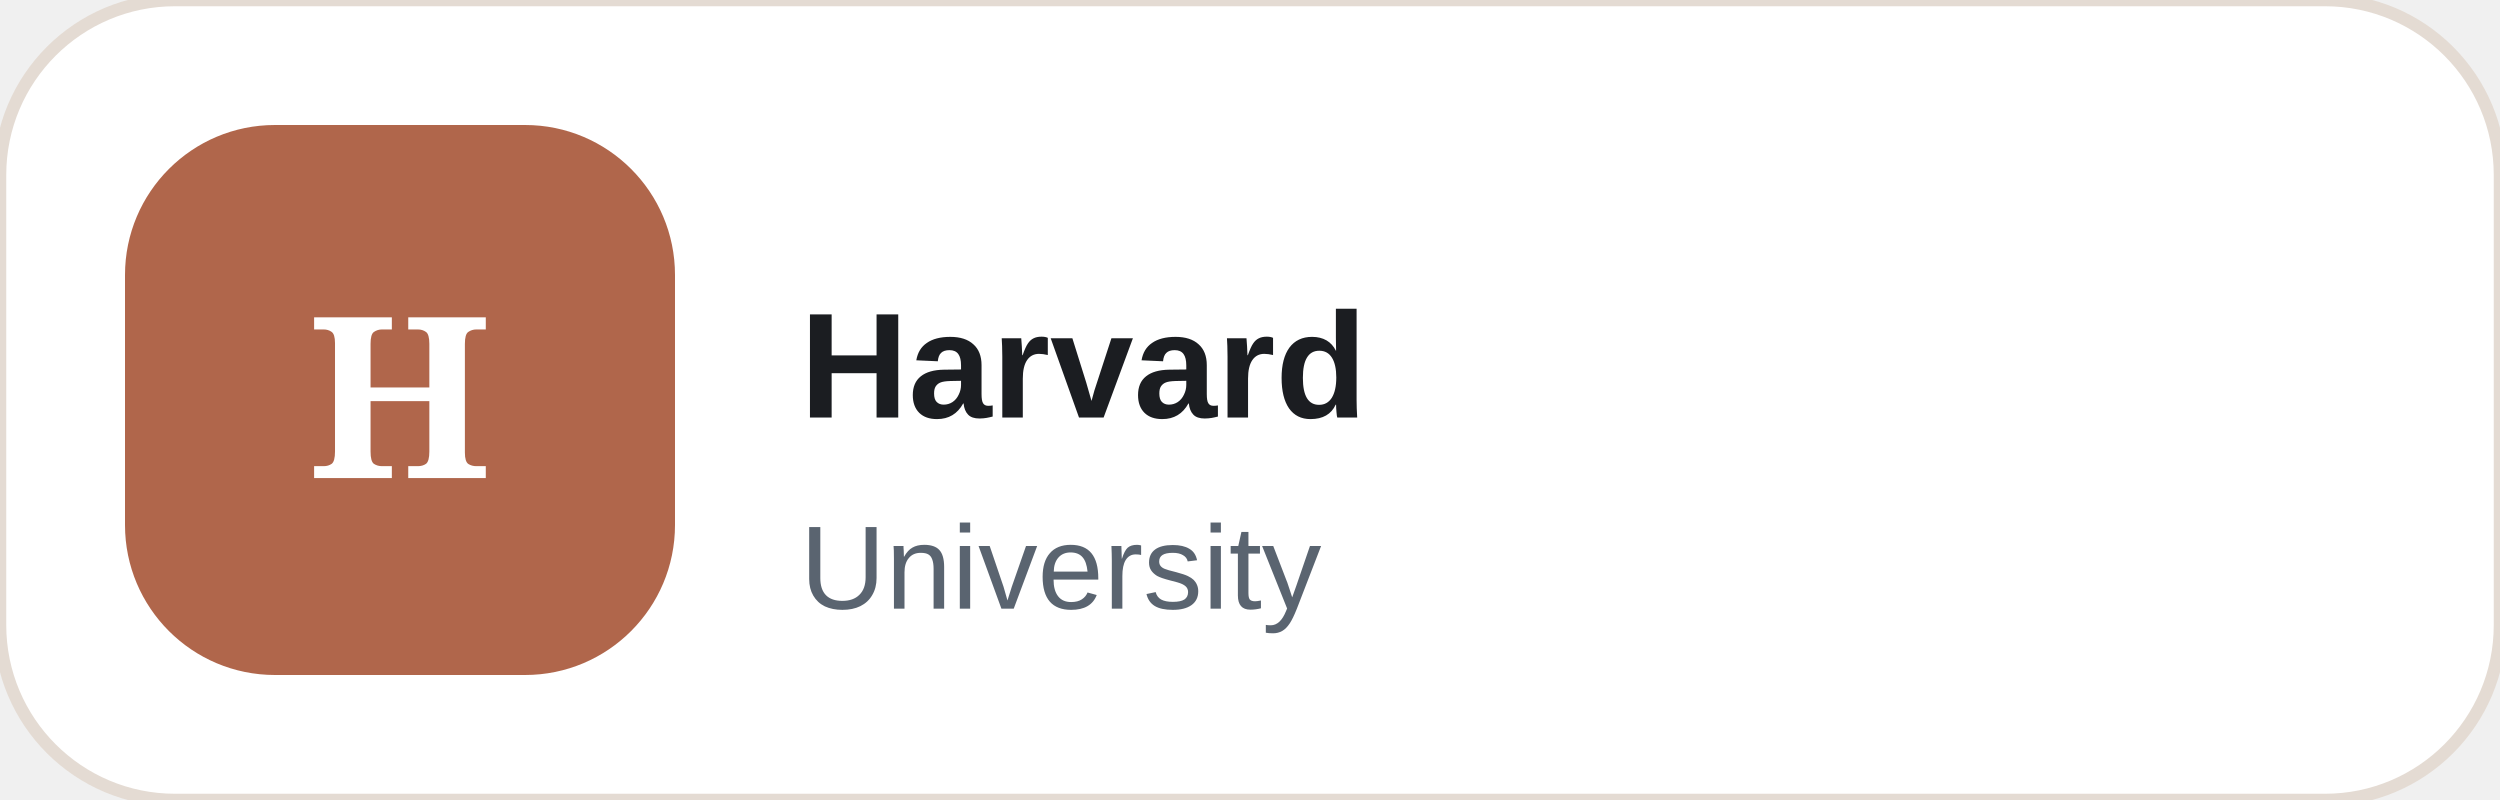
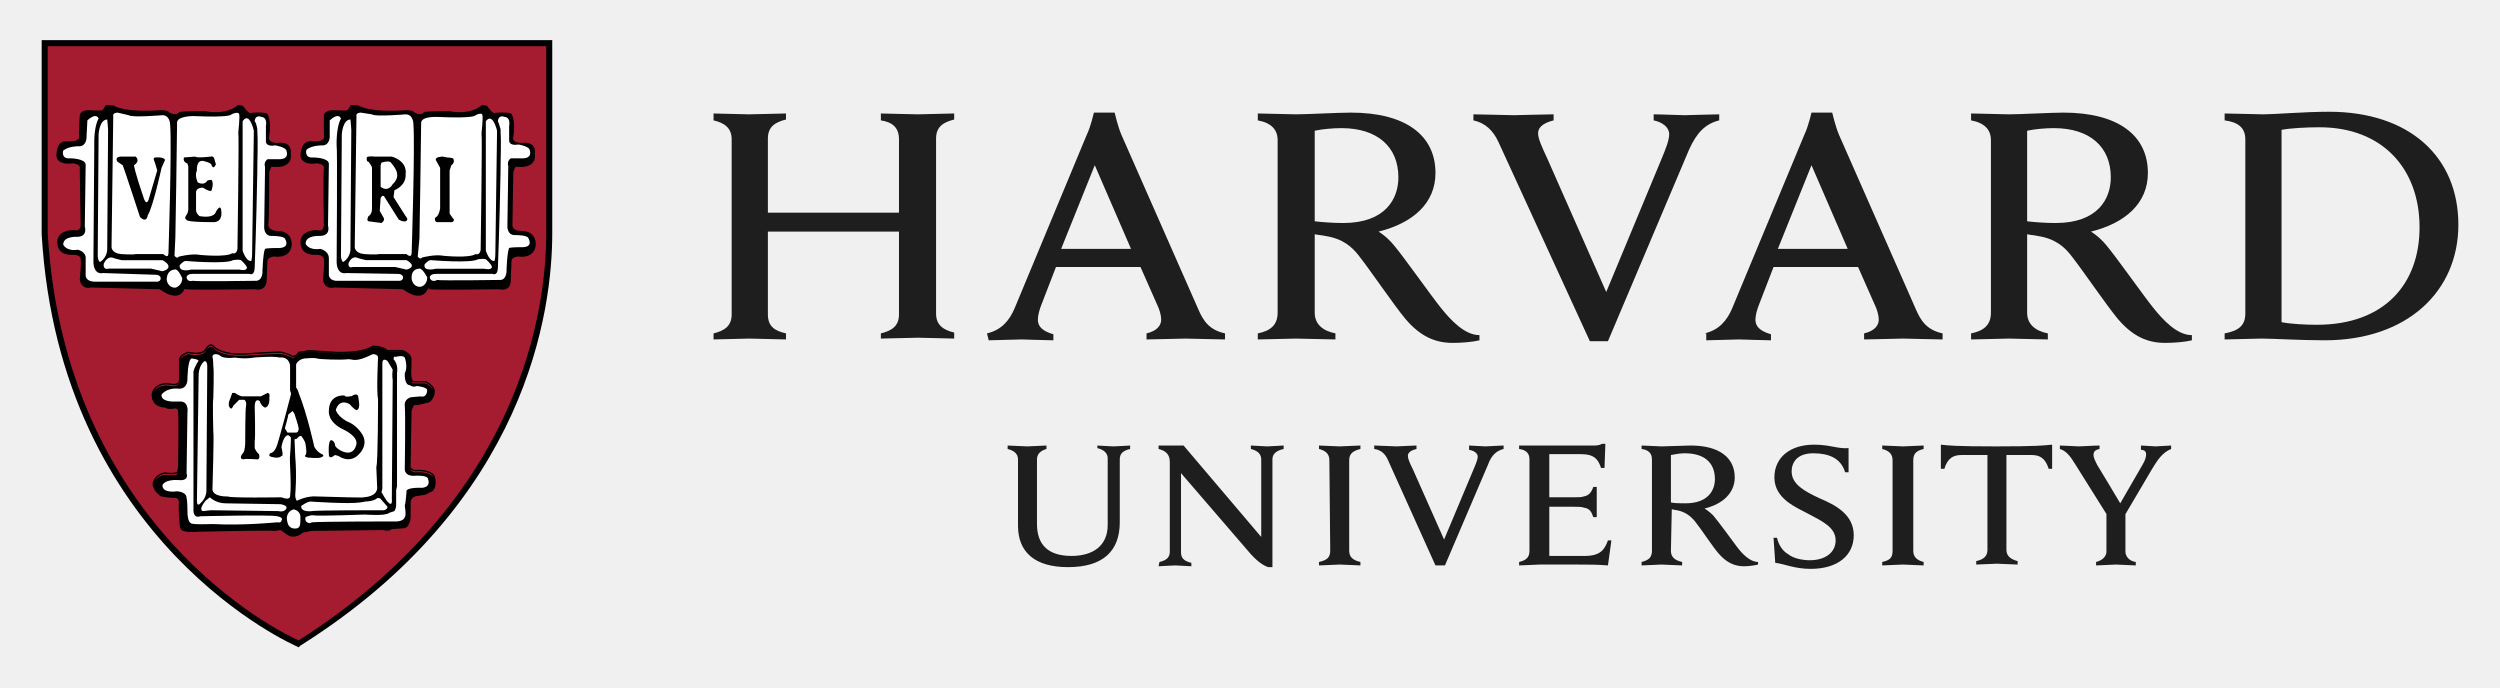
- <svg xmlns="http://www.w3.org/2000/svg" width="200" height="64" viewBox="0 0 200 64" role="img" aria-label="Harvard University logo">
-   <rect width="200" height="64" rx="14" fill="#ffffff" stroke="#e4dbd3" />
-   <rect x="10" y="10" width="44" height="44" rx="12" fill="#b0664b" />
-   <text x="32" y="32" text-anchor="middle" dominant-baseline="middle" font-family="Fraunces, serif" font-size="18" font-weight="600" fill="#ffffff">H</text>
-   <text x="64" y="30" font-family="Space Grotesk, Arial, sans-serif" font-size="12" font-weight="600" fill="#1b1d21" dominant-baseline="middle">Harvard</text>
-   <text x="64" y="46" font-family="Space Grotesk, Arial, sans-serif" font-size="9.5" font-weight="500" fill="#5a6470" dominant-baseline="middle">University</text>
+ <svg xmlns="http://www.w3.org/2000/svg" width="600" height="165" version="1.1">
+   <path d="m244.32 110.24c0-1.242-0.828-2.07-2.484-2.484v-0.828c0.828 0 3.933 0.207 4.761 0.207 0.621 0 3.726-0.207 4.554-0.207v0.828c-1.449 0.414-2.277 1.242-2.277 2.484v15.525c0 4.968 2.691 7.659 8.28 7.659 4.968 0 8.694-2.277 8.694-7.452v-15.939c0-1.242-0.828-2.07-2.484-2.484v-0.621c0.621 0 3.105 0.207 3.933 0.207 0.828 0 3.312-0.207 3.933-0.207v0.828c-1.863 0.414-2.484 1.242-2.484 2.484v15.111c0 6.831-3.933 10.764-12.42 10.764-7.866 0-12.006-3.519-12.006-9.936zm33.947 24.632c1.863-0.414 2.484-1.242 2.484-2.484v-21.527c0-1.863-1.035-2.691-2.691-3.105v-0.828h6.003l18.63 21.941v-18.63c0-1.242-0.828-2.07-2.484-2.484v-0.828c0.621 0 3.105 0.207 3.933 0.207 0.828 0 3.312-0.207 3.933-0.207v0.828c-1.863 0.414-2.691 1.242-2.691 2.484v25.874h-1.035c-0.621-0.207-2.07-0.828-4.14-3.105l-16.767-19.458v19.044c0 1.242 0.621 2.07 2.484 2.484v0.828c-0.621 0-3.105-0.207-3.933-0.207-0.828 0-3.312 0.207-3.933 0.207zm147.38-5.796h0.828c0.414 1.656 1.242 3.105 2.691 3.933 1.242 1.035 3.519 1.449 5.175 1.449 3.726 0 6.21-1.863 6.21-4.761 0-3.105-3.105-4.554-6.624-6.417-2.691-1.449-8.073-3.519-8.073-8.694 0-4.761 3.726-7.866 9.522-7.866 3.933 0 5.589 1.035 8.28 0.828v5.796h-0.828c-1.035-3.519-4.14-4.554-7.659-4.554-3.933 0-5.175 2.277-5.175 4.347 0 3.105 3.105 4.761 6.624 6.417 3.933 1.656 8.28 3.933 8.28 8.901 0 4.761-3.726 8.073-10.35 8.073-3.933 0-6.417-1.242-8.487-1.449zm80.107-5.382-7.659-12.213c-1.242-2.07-2.277-3.312-3.726-3.726v-0.828c1.035 0 3.933 0.207 4.554 0.207 0.828 0 3.726-0.207 4.968-0.207v0.828c-1.035 0.207-1.449 0.621-1.449 1.449 0 0.621 0.414 1.449 0.828 2.277 0.414 0.621 5.589 9.315 5.589 9.315l5.382-9.315c0.621-1.035 0.828-1.863 0.828-2.484 0-0.621-0.414-1.035-1.242-1.035v-1.035c0.828 0 2.898 0.207 3.519 0.207 0.621 0 2.898-0.207 3.726-0.207v0.828c-2.07 0.828-3.312 2.691-4.554 4.761l-6.831 11.592m0.414-1.449v9.729c0 1.035 0.828 2.277 2.484 2.484v0.828c-0.828 0-3.933-0.207-4.761-0.207s-3.726 0.207-4.761 0.207v-0.828c1.656-0.414 2.484-1.449 2.484-2.484v-9.315m-140.96-16.146h17.802c0.621 0 1.449 0 2.07-0.414h0.828l-0.207 5.796h-0.828c-0.621-1.863-1.449-3.312-4.761-3.312h-7.659v10.35h6.003c0.828 0 1.863 0 2.277-0.207 1.242-0.207 1.863-1.035 2.277-2.277h0.828v7.245h-0.828c-0.414-1.242-0.828-2.07-2.277-2.277-0.414-0.207-1.449-0.207-2.277-0.207h-6.003v11.799h8.487c3.726 0 4.761-1.449 5.589-3.726h0.828l-0.828 6.003c-2.691-0.207-4.347-0.207-7.452-0.207h-8.901c-0.828 0-3.933 0.207-4.968 0.207v-0.828c1.656-0.414 2.484-1.035 2.484-2.691v-21.941c0-1.449-0.828-2.277-2.484-2.484zm-45.539 3.519c0-1.449-0.828-2.277-2.484-2.691v-0.828c1.035 0 3.933 0.207 4.968 0.207 0.828 0 3.933-0.207 4.968-0.207v0.828c-1.656 0.414-2.691 1.035-2.691 2.691v21.734c0 1.449 0.828 2.277 2.691 2.691v0.828c-1.035 0-3.933-0.207-4.968-0.207-0.828 0-3.933 0.207-4.968 0.207v-0.828c1.863-0.414 2.691-1.035 2.691-2.691zm135.17 0c0-1.449-0.828-2.277-2.484-2.691v-0.828c1.035 0 4.14 0.207 4.968 0.207s3.933-0.207 4.968-0.207v0.828c-1.656 0.414-2.484 1.035-2.484 2.691v21.734c0 1.449 0.828 2.277 2.484 2.691v0.828c-1.035 0-3.933-0.207-4.968-0.207-0.828 0-3.933 0.207-4.968 0.207v-0.828c1.863-0.414 2.484-1.035 2.484-2.691zm24.839-3.312c-9.729 0-11.385-0.207-13.248-0.414v5.796h0.828c0.828-2.691 2.277-3.312 4.14-3.312h6.21v22.769c0 1.449-0.828 2.277-2.691 2.691v0.828c1.035 0 4.14-0.207 4.968-0.207 0.828 0 3.933 0.207 4.968 0.207v-0.828c-1.656-0.414-2.691-1.242-2.691-2.691v-22.769h6.003c1.863 0 3.312 0.621 4.14 3.312h0.828v-5.796c-2.277 0.207-3.726 0.414-13.455 0.414zm-78.037 25.046c0 1.449 0.828 2.277 2.691 2.691v0.828c-1.035 0-4.14-0.207-4.968-0.207-0.828 0-3.726 0.207-4.761 0.207v-0.828c1.656-0.414 2.484-1.035 2.484-2.691v-21.941c0-1.449-0.828-2.277-2.484-2.484v-0.828c1.035 0 3.933 0.207 4.761 0.207 1.449 0 5.382-0.207 7.038-0.207 6.831 0 10.557 2.898 10.557 7.659 0 3.726-2.898 6.417-7.245 7.452 0 0 1.035 0.621 2.07 1.656 1.242 1.449 4.554 6.003 5.796 7.659s3.105 3.519 4.968 3.519v0.621c-0.828 0.207-2.277 0.414-3.312 0.414-2.277 0-4.14-0.828-6.003-2.898-1.656-1.863-4.14-5.796-5.796-7.866-1.035-1.242-2.277-2.277-4.347-2.691-0.414 0-0.828-0.207-1.242-0.207zm0-11.592c0.828 0.207 2.277 0.207 3.519 0.207 5.382 0 7.038-3.105 7.038-5.796 0-3.933-2.484-6.21-7.245-6.21-1.035 0-2.277 0.207-3.312 0.414zm-67.894-10.143c-0.621-1.449-1.656-2.484-3.312-2.691v-0.828c1.035 0 4.554 0.207 5.382 0.207 0.621 0 3.726-0.207 4.761-0.207v0.828c-0.828 0.207-2.07 0.621-2.07 1.656 0 0.621 0.414 1.656 1.242 3.312l7.452 16.767 7.038-16.767c0.621-1.449 1.035-2.484 1.035-3.105 0-0.828-0.828-1.449-2.07-1.656v-1.035c0.828 0 3.105 0.207 3.933 0.207 0.621 0 3.312-0.207 4.347-0.207v0.828c-1.656 0.414-2.898 1.449-3.726 3.726l-10.35 24.218h-2.277zm26.495-76.381c-1.242-2.691-3.105-4.554-6.003-5.175v-1.449c1.863 0 8.28 0.207 9.729 0.207 1.242 0 7.452-0.207 9.522-0.207v1.449c-1.656 0.414-3.726 1.242-3.726 3.105 0 1.242 0.828 3.105 2.277 6.21l14.076 31.877 13.248-31.877c1.035-2.484 1.863-4.554 1.863-6.003 0-1.656-1.656-2.898-3.726-3.312v-1.449c1.863 0 6.003 0.207 7.452 0.207 1.242 0 6.21-0.207 8.28-0.207v1.449c-3.312 0.828-5.382 2.898-7.245 7.038l-19.458 45.953h-4.347zm-188.37 45.953c2.484-0.621 4.347-1.656 4.347-4.554v-42.02c0-2.691-1.656-3.933-4.347-4.554v-1.656c1.242 0 7.038 0.207 8.487 0.207 1.656 0 7.659-0.207 8.901-0.207v1.449c-2.484 0.621-4.347 1.656-4.347 4.554v17.802h31.463v-17.595c0-2.898-1.656-4.14-4.347-4.554v-1.656c1.242 0 7.245 0.207 8.901 0.207 1.449 0 7.245-0.207 8.694-0.207v1.449c-2.484 0.621-4.347 1.656-4.347 4.554v42.02c0 2.691 1.656 3.933 4.347 4.554v1.449c-1.242 0-7.245-0.207-8.694-0.207-1.656 0-7.452 0.207-8.901 0.207v-1.242c2.484-0.621 4.347-1.656 4.347-4.554v-19.872h-31.463v19.872c0 2.898 1.656 3.933 4.347 4.554v1.449c-1.242 0-7.452-0.207-8.901-0.207s-7.038 0.207-8.487 0.207zm362.66 0c3.312-0.621 4.968-1.863 4.968-4.761v-41.813c0-2.898-1.863-4.14-4.968-4.554v-1.656c1.863 0 7.659 0.207 9.315 0.207 2.691 0 9.936-0.621 15.732-0.621 19.251 0 31.049 10.764 31.049 27.116 0 15.939-12.213 27.737-32.084 27.737-5.796 0-12.42-0.414-15.111-0.414-1.656 0-7.038 0.207-8.901 0.207zm13.662-2.691c2.07 0.414 5.589 0.621 8.487 0.621 16.146 0 24.632-9.729 24.632-23.39 0-14.076-8.901-24.011-24.011-24.011-3.105 0-7.038 0.207-9.108 0.621zm-232.04-2.277c0 2.691 1.863 4.347 4.968 4.968v1.449c-1.863 0-7.659-0.207-9.522-0.207-1.449 0-7.245 0.207-9.108 0.207v-1.449c3.105-0.621 4.761-2.07 4.761-4.968v-41.399c0-2.484-1.449-4.14-4.761-4.761v-1.656c1.863 0 7.452 0.207 9.108 0.207 2.691 0 10.143-0.414 13.248-0.414 13.041 0 20.286 5.382 20.286 14.49 0 7.245-5.382 12.006-13.662 14.076 0 0 1.863 1.035 3.726 3.312 2.277 2.691 8.694 11.799 11.178 14.904 2.484 3.105 5.796 6.624 9.315 6.624v1.242c-1.656 0.414-4.347 0.621-6.417 0.621-4.347 0-7.866-1.656-11.385-5.796-2.898-3.519-8.073-11.178-10.971-14.904-1.863-2.484-4.14-4.347-8.28-4.968-0.828-0.207-1.656-0.207-2.484-0.414zm0-21.941c1.656 0.207 4.347 0.414 6.831 0.414 10.143 0 13.248-5.796 13.248-10.971 0-7.245-4.968-11.799-13.662-11.799-1.863 0-4.554 0.207-6.417 0.621zm170.98 21.941c0 2.691 1.863 4.347 4.968 4.968v1.449c-1.863 0-7.659-0.207-9.315-0.207-1.449 0-7.245 0.207-9.108 0.207v-1.449c3.105-0.621 4.761-2.07 4.761-4.968v-41.399c0-2.484-1.449-4.14-4.761-4.761v-1.656c1.863 0 7.452 0.207 9.108 0.207 2.691 0 10.143-0.414 13.041-0.414 13.041 0 20.286 5.382 20.286 14.49 0 7.245-5.382 12.006-13.662 14.076 0 0 1.863 1.035 3.726 3.312 2.277 2.691 8.694 11.799 11.178 14.904 2.484 3.105 5.796 6.624 9.315 6.624v1.242c-1.656 0.414-4.347 0.621-6.417 0.621-4.347 0-7.866-1.656-11.385-5.796-2.898-3.519-8.073-11.178-10.971-14.904-1.863-2.484-4.14-4.347-8.28-4.968-0.828-0.207-1.656-0.207-2.484-0.414zm0-21.941c1.656 0.207 4.347 0.414 6.831 0.414 10.143 0 13.248-5.796 13.248-10.971 0-7.245-4.968-11.799-13.662-11.799-1.863 0-4.554 0.207-6.417 0.621zm-249.64 26.909c3.519-0.828 5.382-3.105 6.624-6.003l17.388-41.813c0.828-1.656 1.656-5.175 1.656-5.175h4.968s0.828 3.519 1.656 5.382l18.423 41.813c1.242 2.898 2.691 4.968 6.417 5.796v1.449c-2.07 0-8.073-0.207-9.522-0.207s-7.245 0.207-9.315 0.207v-1.449c2.691-0.621 3.519-2.07 3.519-3.312 0-1.035-0.414-2.484-1.035-3.726l-3.933-8.901h-20.286l-3.519 9.108c-0.414 1.035-0.828 2.484-0.828 3.519 0 1.449 0.828 2.691 3.726 3.519v1.449c-1.863 0-6.624-0.207-7.659-0.207l-7.866 0.207zm34.568-20.286-8.694-20.079-8.073 20.079zm137.65 20.286c3.519-0.828 5.382-3.105 6.624-6.003l17.388-41.813c0.828-1.656 1.656-5.175 1.656-5.175h4.968s0.828 3.519 1.656 5.382l18.423 41.813c1.242 2.898 2.691 4.968 6.417 5.796v1.449c-2.07 0-8.073-0.207-9.522-0.207s-7.245 0.207-9.315 0.207v-1.449c2.691-0.621 3.519-2.07 3.519-3.312 0-1.035-0.414-2.484-1.035-3.726l-3.933-8.901h-20.286l-3.519 9.108c-0.414 1.035-0.828 2.484-0.828 3.519 0 1.449 0.828 2.691 3.726 3.519v1.449c-1.863 0-6.624-0.207-7.659-0.207l-7.866 0.207v-1.656zm34.361-20.286-8.694-20.079-8.073 20.079z" fill="#1e1e1e" />
+   <path d="m10.828 10.47h121.09v45.746c0 20.906-7.866 65.41-60.029 98.53 0 0-56.717-23.597-61.064-98.53z" fill="#a51c30" />
+   <path d="m50.645 82.64c-0.304-0.012-0.568 0.139-0.78 0.323-0.414 0.359-0.662 0.855-0.675 0.881-0.462 0.647-1.434 0.81-2.317 0.784-0.883-0.025-1.641-0.226-1.641-0.226l-0.049-0.012-0.049 0.017c-1.269 0.423-1.834 0.963-2.066 1.427-0.116 0.232-0.146 0.442-0.146 0.594 0 0.119 0.015 0.172 0.024 0.206v4.742c-0.046 0.261-0.167 0.422-0.336 0.534-0.171 0.114-0.398 0.174-0.627 0.198-0.457 0.048-0.902-0.048-0.902-0.048h-0.004c-1.592-0.318-2.683 0.055-3.364 0.517-0.67 0.455-0.937 0.985-0.946 1.003-0.681 0.922-0.23 2.216-0.23 2.216v8e-3c0.044 0.118 0.095 0.229 0.154 0.332 6.79e-4 2e-3 0.008 0.024 0.008 0.024 0.621 1.656 2.899 1.653 2.899 1.653 0.828 0.621 2.276 0.206 2.276 0.206 0.425 0 0.673 0.177 0.825 0.4 0.075 0.305 0.04 0.61 0.04 0.61l-0.004 0.036 0.008 0.032c0.014 0.055 0.043 0.342 0.057 0.736 0.014 0.393 0.019 0.911 0.024 1.512 0.01 1.201 0.005 2.729-0.008 4.229-0.026 3-0.077 5.899-0.077 5.899 0 1.012-0.198 1.605-0.198 1.605l-0.008 0.024v0.028c0 0.051-0.017 0.076-0.073 0.121-0.056 0.045-0.155 0.094-0.287 0.129-0.264 0.07-0.642 0.097-1.023 0.097-0.761 0-1.532-0.101-1.532-0.101l-0.02-4e-3 -0.02 4e-3c-2.155 0.216-2.823 2.15-2.83 2.171v4e-3c-0.171 0.402-0.156 0.809-0.04 1.177 0.058 0.184 0.142 0.36 0.239 0.526 0.385 0.94 1.411 1.674 1.411 1.674 0 0.414 3.934 0.619 3.934 0.619 0.238 0.06 0.401 0.227 0.522 0.429 0.012 0.037 0.026 0.072 0.036 0.109 0.097 0.363 0.097 0.703 0.097 0.703-0.029 0.111-0.041 0.234-0.049 0.412-0.009 0.201-0.013 0.449-0.008 0.728 0.01 0.557 0.042 1.239 0.081 1.9 0.078 1.322 0.182 2.563 0.182 2.563l0.004 8e-3v8e-3c0.022 0.132 0.086 0.246 0.166 0.348 4.1e-5 5e-4 0.004 0.036 0.004 0.036 0.207 1.242 4.14 0.829 4.14 0.829s13.785-0.318 17.51-0.259c0.532 8e-3 0.858 0.027 0.91 0.053 0.414 0 1.451-0.206 1.451-0.206l1.447 1.035c0.582 0.453 1.185 0.582 1.738 0.546 0.111-6e-3 0.221-0.021 0.327-0.04 1.061-0.192 1.868-0.922 1.868-0.922l2.07-0.412c0.414 0 17.182-0.206 17.182-0.206 1.449 0.414 2.07-0.21 2.07-0.21l2.688-0.206c0.103 0 0.2-8e-3 0.291-0.024 0.658-0.12 0.996-0.646 1.172-1.16 0.053-0.102 0.108-0.204 0.146-0.307 0.219-0.603 0.214-1.197 0.214-1.197v-3.501c0.035-0.277 0.099-0.493 0.17-0.687 0.377-0.665 0.906-0.78 0.906-0.78l2.482-0.416 1.245-0.619c0.478-0.119 0.729-0.454 0.873-0.857 0.037-0.058 0.076-0.112 0.105-0.174 0.172-0.365 0.222-0.789 0.222-1.193 0-0.806-0.214-1.548-0.214-1.548l-4e-3 -0.017-4e-3 -0.017c-0.453-0.906-1.499-1.276-2.401-1.435-0.903-0.159-1.698-0.105-1.698-0.105h-4e-3c-0.997 0.1-1.373-0.186-1.544-0.465-0.172-0.279-0.133-0.582-0.133-0.582v-0.012l0.21-12.828c0.082-0.481 0.221-0.864 0.36-1.177 0.162-0.31 0.299-0.497 0.299-0.497 0.621 0.207 2.688-0.416 2.688-0.416 1.19-0.119 1.685-0.848 1.9-1.451 0.019-0.035 0.048-0.07 0.065-0.105 0.273-0.573 0.271-1.1 0.271-1.116 0.11-0.812-0.454-1.482-1.015-1.937-0.563-0.456-1.152-0.72-1.152-0.72l-0.032-0.017h-2.907c-0.081-0.017-0.146-0.059-0.214-0.15-0.07-0.092-0.136-0.229-0.186-0.396-0.099-0.334-0.145-0.784-0.158-1.229-0.025-0.89 0.077-1.759 0.077-1.759l4e-3 -0.012v-1.665c0-0.805-0.575-1.371-1.116-1.722s-1.075-0.509-1.075-0.509l-0.024-8e-3h-3.691c-0.084-0.138-0.177-0.274-0.315-0.364-0.183-0.119-0.396-0.207-0.598-0.275-0.405-0.135-0.78-0.186-0.78-0.186-0.675-0.212-1.678-0.21-1.678-0.21h-0.053l-0.044 0.028c-1.289 0.892-3.55 1.266-5.478 1.395-1.928 0.129-3.521 0.028-3.521 0.028l-6.493-0.42-0.057 0.053c0.019-0.019-0.022 0.015-0.089 0.036-0.067 0.022-0.163 0.049-0.271 0.073-0.216 0.047-0.491 0.091-0.76 0.129-0.539 0.077-1.055 0.129-1.055 0.129l-0.105 8e-3 -0.036 0.105c-0.178 0.535-0.72 0.72-0.72 0.72l-0.57 0.194c-0.378-0.321-0.968-0.565-1.528-0.736-0.591-0.18-1.081-0.279-1.104-0.283-0.004-2e-3 -0.008-6e-3 -0.012-8e-3 -0.02-8e-3 -0.039-0.012-0.057-0.017-0.034-8e-3 -0.067-0.012-0.109-0.017-0.085-8e-3 -0.193-0.01-0.327-0.012-0.268-2e-3 -0.634 6e-3 -1.067 0.021-0.866 0.029-1.999 0.085-3.125 0.15-2.25 0.129-4.471 0.287-4.476 0.287-2.566 0.103-4.3-0.309-5.389-0.74-1.09-0.431-1.52-0.865-1.52-0.865-0.273-0.373-0.575-0.554-0.873-0.566zm-0.012 0.34c0.181 8e-3 0.391 0.109 0.631 0.445l0.004 8e-3 0.008 0.012s0.502 0.493 1.637 0.942c1.136 0.449 2.918 0.868 5.527 0.764h0.012s2.222-0.158 4.471-0.287c1.125-0.065 2.256-0.12 3.117-0.15 0.43-0.015 0.797-0.023 1.055-0.021 0.129 1e-3 0.231 6e-3 0.299 0.012 0.029 2e-3 0.047 6e-3 0.061 8e-3l0.008 8e-3 0.049 0.012s0.514 0.101 1.1 0.279c0.586 0.178 1.251 0.45 1.508 0.707l0.073 0.073 0.72-0.239s0.442-0.259 0.74-0.707c-0.23 0.56-0.796 0.752-0.796 0.752l-0.619 0.416c-0.621-0.621-2.693-1.035-2.693-1.035-0.207-0.207-9.109 0.412-9.109 0.412-5.175 0.207-7.039-1.653-7.039-1.653-1.035-1.449-2.07 0.619-2.07 0.619-1.035 1.449-4.14 0.623-4.14 0.623-1.146 0.382-1.658 0.85-1.896 1.245 0.016-0.072 0.041-0.151 0.085-0.239 0.18-0.359 0.663-0.843 1.848-1.245 0.066 0.017 0.758 0.201 1.645 0.226 0.929 0.026 2.026-0.124 2.6-0.926l0.008-8e-3 0.008-0.012s0.251-0.5 0.602-0.805c0.176-0.152 0.365-0.246 0.546-0.239zm38.901 0.311c0.073 8.5e-4 1.011 0.012 1.556 0.194l0.016 4e-3 0.012 4e-3s0.353 0.05 0.724 0.174c0.185 0.062 0.375 0.14 0.522 0.234 0.024 0.015 0.036 0.033 0.057 0.048-0.497-0.306-1.278-0.42-1.278-0.42-0.621-0.207-1.658-0.206-1.658-0.206-2.691 1.863-9.109 1.451-9.109 1.451l-6.416-0.416c-0.205 0.205-2.205 0.408-2.252 0.412 0.009-0.015 0.02-0.025 0.028-0.04 0.03-2e-3 0.504-0.05 1.035-0.125 0.274-0.039 0.554-0.083 0.784-0.133 0.115-0.025 0.217-0.052 0.303-0.081 0.048-0.017 0.085-0.044 0.125-0.065l6.384 0.408s1.617 0.106 3.57-0.024c1.93-0.129 4.189-0.474 5.595-1.419zm3.242 1.031h3.719c0.012 4e-3 0.308 0.117 0.651 0.295-0.347-0.173-0.623-0.259-0.623-0.259h-3.728c-4e-3 -0.012-0.015-0.024-0.02-0.036zm4.439 0.332c0.089 0.048 0.162 0.073 0.255 0.133 0.025 0.017 0.048 0.039 0.073 0.057-0.112-0.072-0.221-0.135-0.327-0.19zm1.476 6.715c0.023 0.039 0.042 0.082 0.069 0.117 0.106 0.14 0.249 0.248 0.424 0.283l0.016 4e-3h2.87c0.024 0.01 0.54 0.249 1.051 0.663 0.359 0.29 0.674 0.654 0.817 1.055-0.371-0.596-1.054-1.052-1.472-1.29-0.21-0.12-0.356-0.182-0.356-0.182h-2.895c-0.253-0.051-0.419-0.303-0.526-0.651zm-55.674 0.631c-0.52 0.985-1.969 0.639-1.969 0.639-3.105-0.621-4.14 1.451-4.14 1.451-0.028 0.038-0.045 0.078-0.069 0.117 0.047-0.152 0.111-0.3 0.21-0.433l0.016-0.025s0.236-0.477 0.849-0.893c0.612-0.416 1.591-0.766 3.101-0.465 0 0 0.485 0.108 1.011 0.053 0.263-0.028 0.543-0.093 0.78-0.251 0.078-0.052 0.146-0.12 0.21-0.194zm55.408 20.493c0.25 0.381 0.795 0.705 1.839 0.602 0 0 0.761-0.05 1.617 0.101 0.855 0.151 1.77 0.503 2.147 1.249 1e-3 4e-3 0.024 0.108 0.032 0.142-0.971-1.434-3.808-1.249-3.808-1.249-1.353 0.135-1.726-0.432-1.827-0.845zm-55.699 0.974c-0.003 0.01-0.02 0.077-0.02 0.077 0 0.103-0.049 0.191-0.133 0.259-0.085 0.068-0.206 0.119-0.352 0.158-0.873 0.233-2.62 0-2.62 0-1.498 0.15-2.233 1.16-2.527 1.71 0 0 0.576-1.752 2.543-1.953 0.035 4e-3 0.767 0.101 1.54 0.101 0.396 0 0.789-0.024 1.108-0.109 0.159-0.042 0.303-0.099 0.416-0.19 0.018-0.015 0.029-0.036 0.044-0.053zm14.421-88.284-0.061 0.053c-3.23 2.625-7.924 1.415-7.924 1.415l-0.02-4e-3h-0.02c-4.559 0-6.028 0.206-6.028 0.206l-0.065 0.012-0.04 0.048c-0.471 0.565-1.049 0.557-1.556 0.412-0.496-0.142-0.872-0.419-0.889-0.433-0.093-0.136-0.242-0.214-0.404-0.271-0.183-0.065-0.393-0.103-0.594-0.129-0.402-0.054-0.772-0.057-0.772-0.057h-0.008l-0.004 4e-3c-4.543 0.31-7.375 0.05-9.064-0.283-0.844-0.166-1.402-0.352-1.746-0.493-0.344-0.141-0.465-0.23-0.465-0.23l0.02 0.021c-0.066-0.066-0.129-0.09-0.206-0.113-0.077-0.023-0.166-0.041-0.263-0.057-0.194-0.031-0.424-0.048-0.647-0.061-0.446-0.027-0.865-0.028-0.865-0.028h-0.105l-0.049 0.093c-0.18 0.36-0.738 1.115-0.78 1.172-0.025 8e-3 -0.081 0.025-0.182 0.036-0.117 0.012-0.269 0.024-0.441 0.028-0.343 0.01-0.768 4e-3 -1.181-8e-3 -0.824-0.026-1.597-0.077-1.597-0.077l-0.008-4e-3h-0.004c-0.863 0-1.383 0.279-1.674 0.57-0.291 0.291-0.356 0.602-0.356 0.602l-0.004 0.012-0.206 3.958v0.012c0.102 1.229-0.022 1.726-0.105 1.86-0.042 0.067-0.043 0.053-0.044 0.053l-0.141-0.093-0.097 0.142c-0.054 0.081-0.26 0.19-0.554 0.255-0.294 0.064-0.658 0.097-1.015 0.109-0.713 0.025-1.379-0.024-1.379-0.024l-0.016-4e-3 -0.016 4e-3c-0.562 0.056-0.983 0.331-1.278 0.699-0.294 0.368-0.471 0.823-0.578 1.265-0.214 0.885-0.158 1.734-0.158 1.734v0.02c0.112 0.562 0.433 0.956 0.833 1.209 0.4 0.253 0.878 0.375 1.334 0.429 0.886 0.104 1.665-0.044 1.71-0.053h0.004c1.102 0.101 1.502 0.442 1.649 0.716 0.148 0.274 0.065 0.513 0.065 0.513l-0.008 0.024v0.028c0 0.428 0.053 3.832 0.105 7.144 0.052 3.3 0.101 6.473 0.101 6.497-0.049 0.443-0.168 0.722-0.307 0.893-0.139 0.172-0.298 0.246-0.461 0.279-0.326 0.065-0.651-0.065-0.651-0.065l-0.032-0.017h-0.032c-2.316 0-3.38 0.808-3.825 1.641-0.442 0.829-0.276 1.65-0.275 1.658 0.114 1.503 1.061 2.196 1.953 2.466 0.895 0.271 1.751 0.162 1.751 0.162l-0.02 4e-3c1.108 0 1.562 0.292 1.755 0.55 0.193 0.257 0.15 0.493 0.15 0.493l-0.008 0.053 0.024 0.053c-7e-3 -0.015 0.024 0.106 0.032 0.263 0.008 0.157 0.013 0.366 0.008 0.606-0.009 0.48-0.042 1.088-0.081 1.682-0.077 1.188-0.182 2.325-0.182 2.325v0.021l0.004 0.024c0.216 1.19 0.905 1.679 1.524 1.819 0.574 0.13 1.047-4e-3 1.12-0.024h0.008l16.523 0.416c2.359 1.718 3.882 1.768 4.795 1.298 0.873-0.45 1.103-1.253 1.132-1.346l0.287 0.044c0.185 0.031 0.546 0.046 1.075 0.061 0.529 0.015 1.215 0.023 2.005 0.028 1.58 0.01 3.572 4e-3 5.539-8e-3 1.967-0.012 3.91-0.032 5.385-0.048 1.468-0.017 2.474-0.028 2.571-0.028h0.012c0.679 0.151 1.209 0.117 1.617-0.04 0.416-0.16 0.698-0.444 0.881-0.74 0.365-0.589 0.364-1.237 0.364-1.245v-8e-3l0.206-4.932c0.084-0.324 0.436-0.562 0.8-0.708 0.353-0.141 0.671-0.186 0.695-0.19 2.298 0.304 3.424-0.507 3.917-1.411 0.494-0.905 0.385-1.872 0.384-1.88v-4e-3c-0.109-1.506-1.002-2.25-1.843-2.575-0.842-0.326-1.649-0.267-1.649-0.267l0.012-4e-3c-1.097 0-1.601-0.382-1.856-0.752-0.253-0.369-0.255-0.724-0.255-0.728v-4e-3c0.057-0.36 0.092-1.252 0.121-2.462 0.029-1.224 0.048-2.737 0.061-4.213 0.026-2.951 0.028-5.745 0.028-5.745 0-0.254 0.144-0.663 0.295-0.99 0.132-0.286 0.232-0.453 0.263-0.505 1.275 0.13 2.249 0.054 2.931-0.19 0.712-0.254 1.151-0.67 1.403-1.104 0.498-0.858 0.276-1.762 0.271-1.783 0.094-0.778-0.022-1.366-0.295-1.775-0.279-0.419-0.694-0.652-1.108-0.776-0.803-0.241-1.603-0.094-1.653-0.085-1.417 0-1.902-0.393-2.074-0.736-0.172-0.345-0.044-0.693-0.044-0.693l0.004-0.017 0.004-0.017c0.313-1.984 0.21-3.352 0.024-4.229-0.186-0.876-0.469-1.278-0.469-1.278l-0.016-0.024-0.028-0.021c-0.211-0.141-0.516-0.195-0.885-0.234-0.369-0.04-0.796-0.053-1.201-0.053-0.809 0-1.536 0.053-1.536 0.053l-0.053 4e-3 -0.036 0.028c-0.148 0.111-0.308 0.099-0.53-0.012-0.221-0.111-0.47-0.324-0.695-0.562-0.451-0.476-0.809-1.035-0.809-1.035l-0.04-0.061zm58.581 0-0.061 0.053c-3.23 2.625-7.924 1.415-7.924 1.415l-0.02-4e-3h-0.024c-4.352 0-5.818 0.206-5.818 0.206l-0.065 0.012-0.04 0.048c-0.471 0.565-1.049 0.557-1.556 0.412-0.489-0.14-0.857-0.408-0.885-0.429-0.093-0.139-0.245-0.217-0.408-0.275-0.183-0.065-0.393-0.103-0.594-0.129-0.402-0.054-0.772-0.057-0.772-0.057h-8e-3l-4e-3 4e-3c-4.543 0.31-7.375 0.05-9.064-0.283-0.844-0.166-1.402-0.352-1.746-0.493-0.344-0.141-0.465-0.23-0.465-0.23l0.02 0.021c-0.066-0.066-0.133-0.09-0.21-0.113-0.077-0.023-0.162-0.041-0.259-0.057-0.194-0.031-0.428-0.048-0.651-0.061-0.446-0.026-0.861-0.028-0.861-0.028h-0.105l-0.049 0.093c-0.18 0.361-0.745 1.123-0.784 1.177-0.027 8e-3 -0.083 0.021-0.182 0.032-0.117 0.012-0.265 0.024-0.437 0.028-0.343 0.01-0.768 4e-3 -1.181-8e-3 -0.824-0.026-1.601-0.077-1.601-0.077l-0.004-4e-3h-0.004c-0.963 0-1.529 0.272-1.848 0.562-0.319 0.29-0.392 0.61-0.392 0.61v4.189c0.102 1.124-0.027 1.57-0.101 1.674-0.037 0.052-0.034 0.033-0.04 0.032-0.007-3.9e-4 -0.012 0-0.012 0l-0.137-0.093-0.097 0.142c-0.054 0.081-0.26 0.19-0.554 0.255-0.294 0.064-0.662 0.097-1.019 0.109-0.713 0.025-1.379-0.024-1.379-0.024l-0.012-4e-3 -0.016 4e-3c-0.61 0.056-1.07 0.324-1.395 0.691-0.325 0.367-0.522 0.826-0.643 1.27-0.242 0.887-0.186 1.738-0.186 1.738v8e-3l0.004 0.012c0.112 0.562 0.433 0.956 0.833 1.209 0.4 0.253 0.874 0.375 1.33 0.429 0.886 0.104 1.669-0.044 1.714-0.053h0.004c1.102 0.101 1.498 0.442 1.645 0.716 0.148 0.274 0.069 0.513 0.069 0.513l-0.004 4e-3v8e-3c-0.039 0.157-0.05 0.424-0.065 0.857-0.014 0.433-0.023 1.005-0.028 1.666-0.01 1.321-0.005 3.005 0.008 4.661 0.026 3.3 0.08 6.473 0.081 6.497-0.049 0.443-0.172 0.722-0.311 0.893-0.139 0.172-0.298 0.246-0.461 0.279-0.326 0.065-0.647-0.065-0.647-0.065l-0.032-0.017h-0.036c-2.316 0-3.38 0.808-3.825 1.641-0.442 0.829-0.276 1.65-0.275 1.658 0.114 1.503 1.061 2.196 1.953 2.466 0.895 0.271 1.755 0.162 1.755 0.162l-0.02 4e-3c1.001 0 1.455 0.29 1.678 0.558 0.223 0.268 0.222 0.513 0.222 0.513v0.04l0.016 0.036c-7e-3 -0.015 0.024 0.106 0.032 0.263 0.008 0.157 0.009 0.366 0.004 0.606-0.009 0.48-0.042 1.088-0.081 1.682-0.077 1.188-0.178 2.325-0.178 2.325l-0.004 0.021 0.004 0.024c0.216 1.19 0.909 1.679 1.528 1.819 0.574 0.13 1.046 1e-3 1.12-0.021h0.008l16.523 0.416c2.359 1.718 3.878 1.768 4.791 1.298 0.88-0.453 1.163-1.313 1.189-1.395l4e-3 -4e-3c0.074-0.143 0.232-0.21 0.311-0.21 0.04 0 0.036 8e-3 0.028-4e-3 -8e-3 -0.012 8e-3 -4e-3 -0.028 0.069l-0.101 0.206 0.226 0.036c0.185 0.031 0.546 0.046 1.075 0.061 0.529 0.015 1.215 0.023 2.005 0.028 1.58 0.01 3.572 4e-3 5.539-8e-3 1.967-0.012 3.906-0.032 5.381-0.048 1.475-0.017 2.498-0.028 2.587-0.028 0.728 0.15 1.283 0.113 1.702-0.044 0.426-0.16 0.706-0.445 0.877-0.744 0.342-0.599 0.279-1.265 0.279-1.265l4e-3 0.024 0.206-4.94c0.084-0.324 0.432-0.562 0.796-0.708 0.356-0.142 0.681-0.183 0.699-0.186 2.298 0.304 3.424-0.511 3.918-1.415 0.494-0.905 0.381-1.868 0.38-1.876v-8e-3c-0.109-1.506-0.998-2.25-1.839-2.575-0.842-0.326-1.653-0.267-1.653-0.267l0.016-4e-3c-1.204 0-1.698-0.386-1.924-0.748-0.226-0.362-0.182-0.716-0.182-0.716v-0.02c0-1.223 0.206-12.416 0.206-12.416v-4e-3c0-0.254 0.144-0.663 0.295-0.99 0.132-0.287 0.236-0.453 0.267-0.505 1.275 0.13 2.249 0.054 2.931-0.19 0.712-0.254 1.151-0.67 1.403-1.104 0.498-0.858 0.276-1.762 0.271-1.783 0.094-0.778-0.026-1.366-0.299-1.775-0.279-0.419-0.694-0.652-1.108-0.776-0.806-0.242-1.61-0.093-1.653-0.085-1.417 0-1.898-0.393-2.07-0.736-0.172-0.343-0.044-0.691-0.044-0.691l8e-3 -0.033c0.313-1.984 0.21-3.352 0.024-4.229-0.186-0.876-0.469-1.278-0.469-1.278l-0.02-0.024-0.024-0.021c-0.211-0.141-0.516-0.195-0.885-0.234-0.369-0.04-0.796-0.053-1.201-0.053-0.809 0-1.54 0.053-1.54 0.053l-0.049 4e-3 -0.04 0.028c-0.148 0.111-0.304 0.099-0.526-0.012-0.221-0.111-0.474-0.324-0.699-0.562-0.451-0.476-0.805-1.035-0.805-1.035l-0.04-0.061z" />
+   <path d="m71.685 155.36-0.414-0.207c-0.414-0.207-56.924-24.632-61.271-98.944v-46.574h122.54v46.367c0 18.216-5.796 64.582-60.443 98.944zm-60.236-144.28v44.918c4.14 70.378 55.475 95.632 60.236 97.702 53.612-34.154 59.408-79.693 59.408-97.702v-44.918z" />
+   <path d="m28.215 27.03s-1.242 8e-4 -1.035 0.829l-0.412 31.462s-8.06e-4 1.451 2.276 1.658c0 0 2.896 0.207 3.517 0h6.626s1.241 1.239 1.241-0.21c0 0 0.826-25.457 0.412-30.839 0 0-8.1e-4 -2.28-1.864-2.28 0 0-7.449 0.621-8.07 0zm28.733 0.048c-0.273-0.024-0.712 0.053-1.411 0.364 0 0 0.21 0.83-9.104 0.416-0.207 0-3.727-2e-3 -3.934 1.447 0 0-0.206 14.904-0.206 15.318l-0.21 12.42-0.206 4.346s0.621 0.827 1.035 0.206c0 0 3.105-0.826 5.175-0.412 0 0 6.212 0.619 7.661-0.416 0 0 1.034 0.414 1.241-1.035 0 0 0.413-27.53 0.206-27.944 0 0 0.413-3.932 0.206-4.346 0 0 2e-3 -0.323-0.453-0.364zm-34.126 0.772c-0.406 0.012-0.998 0.267-1.852 1.043l-0.206 4.14s-2e-6 2.277-2.07 2.07c0 0-2.279 0-3.521 1.035 0 0-0.619 2.067 1.658 1.86 0 0 3.521 2e-3 3.728 1.451l-0.21 14.902s0.831 2.486-1.86 2.486c0 0-3.315-0.21-3.315 1.86 0 0 0.623 1.659 3.521 1.245 0 0 2.071 0.413 1.864 2.276v3.724s-0.21 1.451 1.86 1.658h15.318s0.829-8.1e-4 0.829-0.829c0 0 8.07e-4 -0.829-1.241-0.829l-12.626-0.412s-2.073 0.623-2.28-2.482c0 0 0.2-26.58 0.206-27.75 1.18e-4 4.7e-4 0.004 0.012 0.004 0.012s-0.004-0.098-0.004-0.109c5e-5 -0.01 0.004-0.303 0.004-0.307-0.004-8e-3 -0.004-8e-3 -0.008-0.017-0.022-1.017-0.026-4.618 1.043-6.4 0 0-0.164-0.647-0.841-0.627zm39.196 0.077c-0.888 0.077-0.889 1.172-0.889 1.172 0.414 0.414 0.619 1.864 0.619 1.864 0.207 3.312 0 7.037 0 10.556-0.207 11.799-0.619 22.563-0.619 22.563 0 2.277-1.241 1.653-1.241 1.653h-13.665c-1.449 0-1.447 0.829-1.447 0.829 0.207 1.242 1.447 0.829 1.447 0.829 1.242 0.207 14.906 0 14.906 0 2.07 0.207 1.864-2.486 1.864-2.486 0.207-4.761 0.619-5.175 0.619-5.175 0.414-0.207 2.693-0.206 2.693-0.206 3.726 0.207 2.07-2.276 2.07-2.276-0.414-0.621-2.899-0.623-2.899-0.623-2.277 0.207-2.07-2.276-2.07-2.276l0.206-14.283c-0.414-1.242 0.623-1.86 0.623-1.86h2.276c3.105 0.207 2.276-1.864 2.276-1.864 0-1.035-2.688-1.451-2.688-1.451-2.484 0.414-2.28-1.035-2.28-1.035v-3.517c0.414-2.277-1.035-2.276-1.035-2.276-0.31-0.116-0.559-0.155-0.764-0.137zm-2.923 0.461c-0.264 0.035-0.555 0.246-0.865 0.712v31.049s0.828 2.689 2.07 2.482c0 0 0.206-0.619 0.206-1.653l0.416-29.602s-0.683-3.141-1.827-2.988zm-33.362 0.295c-1.863 0-2.07 3.521-2.07 3.521l-0.21 29.392c0.207 1.449 0.623 1.241 0.623 1.241 1.863-1.242 1.658-3.311 1.658-3.311s0.206-27.943 0.206-28.357-0.206-2.486-0.206-2.486zm0.861 33.107c-0.088 4e-3 -0.188 0.019-0.291 0.048-0.414 0.118-0.924 0.474-1.354 1.334l-0.008 0.017-0.004 0.017s-0.123 0.386-0.028 0.764c0.047 0.189 0.168 0.39 0.388 0.493 0.212 0.1 0.494 0.103 0.861 4e-3h10.107l2.713 0.627 0.036-8e-3s0.194-0.045 0.433-0.134c0.239-0.089 0.53-0.218 0.744-0.433 0.107-0.107 0.197-0.239 0.234-0.396 0.038-0.157 0.017-0.338-0.065-0.513-0.164-0.352-0.554-0.709-1.294-1.132l-0.04-0.024h-9.755c-0.015-4e-3 -0.456-0.1-0.962-0.226-0.515-0.129-1.103-0.299-1.257-0.376l-0.008-4e-3h-0.004s-0.18-0.071-0.445-0.057zm30.754 0.546c-0.582-0.029-1.395 0.089-1.395 0.089-1.656 1.035-11.385 0.206-11.385 0.206-0.621 0-1.451 1.035-1.451 1.035-0.207 1.863 2.9 1.035 2.693 1.035h11.591c1.863 0.414 1.864-0.412 1.864-0.412 0-0.621-1.447-1.864-1.447-1.864-0.103-0.052-0.275-0.079-0.469-0.089zm-15.314 2.321c-0.053 4e-3 -0.106 0.019-0.158 0.044 0 0-1.864 2e-3 -1.864 2.486 0 0 0.207 1.86 2.07 1.86 0 0 1.658-0.413 1.658-2.276 0 0-0.91-2.183-1.706-2.114zm44.552-37.627s-1.242 8.1e-4 -1.035 0.829l-0.412 31.462s-8.07e-4 1.451 2.276 1.658c0 0 2.9 0.207 3.521 0h6.622s1.241 1.24 1.241-0.416c0 0 0.83-25.461 0.416-30.843 0 0-8.1e-4 -2.276-1.864-2.276 0 0-7.453 0.621-8.074 0zm28.652 0.255c-0.245 0.01-0.602 0.105-1.12 0.364 0 0 0.206 0.83-9.109 0.416-0.207 0-3.934-0.209-3.934 1.447 0 0-0.206 14.904-0.206 15.318l-0.206 12.42-0.412 4.346s0.621 0.827 1.035 0.206c0 0 3.105-0.826 5.175-0.412 0 0 6.208 0.623 7.657-0.412 0 0 1.034 0.414 1.241-1.035 0 0 0.413-27.53 0.206-27.944 0 0 0.417-3.936 0.21-4.35 0 0 4e-4 -0.388-0.538-0.364zm-34.251 0.566c-0.406 0.012-0.998 0.267-1.852 1.043v3.93s-2e-6 2.277-2.07 2.07c0 0-2.275 0-3.517 1.035 0 0-0.623 2.071 1.653 1.864 0 0 3.521 2e-3 3.728 1.451l-0.206 14.902s0.828 2.482-2.07 2.482c0 0-3.311-0.206-3.311 1.864 0 0 0.619 1.655 3.517 1.241 0 0 2.07 0.417 2.07 2.28v3.724s-0.205 1.451 1.658 1.658h15.314s0.829-8.1e-4 0.829-0.829c0 0 8e-4 -0.829-1.241-0.829l-12.42-0.206s-2.069 0.623-2.276-2.482c0 0 0.207-27.741 0-28.155v0.416s-0.207-4.763 1.035-6.832c0 0-0.164-0.647-0.841-0.627zm39.402 0.077c-0.888 0.077-0.889 1.172-0.889 1.172 0.207 0.414 0.623 1.864 0.623 1.864 0.207 3.312 0 7.037 0 10.556-0.207 11.799-0.623 22.563-0.623 22.563 0 2.277-1.241 1.653-1.241 1.653h-13.661c-1.449 0-1.451 0.829-1.451 0.829 0.207 1.242 1.658 0.83 1.658 0.623 1.242 0.207 14.902 0 14.902 0 2.07 0.207 1.864-2.486 1.864-2.486 0.207-4.761 0.623-5.175 0.623-5.175 0.414-0.207 2.688-0.206 2.688-0.206 3.519 0.207 1.864-2.276 1.864-2.276-0.414-0.621-2.899-0.623-2.899-0.623-2.277 0.207-2.07-2.276-2.07-2.276l0.21-14.283c-0.414-1.242 0.619-1.864 0.619-1.864h2.276c3.105 0.207 2.28-1.86 2.28-1.86 0-1.035-2.693-1.451-2.693-1.451-2.484 0.414-2.276-1.035-2.276-1.035v-3.311c0.414-2.277-1.035-2.276-1.035-2.276-0.31-0.116-0.563-0.155-0.768-0.137zm-2.923 0.538c-0.264 0.022-0.555 0.208-0.865 0.635v31.049s0.828 2.689 2.07 2.482c0 0 0.21-0.619 0.21-1.653l0.412-29.602s-0.683-3.005-1.827-2.911zm-33.362 0.218c-1.863 0-2.07 3.521-2.07 3.521l-0.206 29.392c0.207 1.449 0.619 1.241 0.619 1.241 1.863-1.242 1.658-3.311 1.658-3.311s0.206-27.943 0.206-28.357-0.206-2.486-0.206-2.486zm1.185 33.075c-0.361-0.01-1.028 0.151-1.597 1.29 0 0-0.414 1.449 1.035 1.035h10.14l2.693 0.619s2.898-0.62 0-2.276h-9.727s-1.866-0.416-2.28-0.623c0 0-0.099-0.039-0.263-0.044zm30.544 0.368c-0.526 0.01-1.092 0.093-1.092 0.093-1.656 1.035-11.385 0.206-11.385 0.206-0.621 0-1.451 1.035-1.451 1.035-0.414 1.863 2.693 1.035 2.693 1.035h11.591c1.863 0.414 1.864-0.412 1.864-0.412 0-0.621-1.451-1.864-1.451-1.864-0.155-0.078-0.453-0.099-0.768-0.093zm-15.217 2.325c-0.055 4e-3 -0.106 0.019-0.158 0.044 0 0-1.865-2e-3 -1.658 2.482 0 0 0.207 1.864 2.07 1.864 0 0 1.658-0.206 1.658-2.276 0 0-1.094-2.183-1.912-2.114zm-30.793 40.202s0 2.277-0.207 4.554c-0.207 1.242 0.414 7.038 0 9.936 0 0 0 1.035-2.07 0.207 0 0-12.627 0.207-12.834-0.207 0 0-3.519 0.207-3.726-1.656 0 0 0.414-13.455 0.207-13.869 0 0-0.207-7.245 0-8.073 0 0 0.207-6.831 0-7.659 0 0 0-1.656-0.207-2.277 0 0 0-1.035 1.656-0.414 0 0 0.621 1.035 3.726 0.621 0 0 2.277 0.414 4.554 0 0 0 4.968-0.414 6.21 0 0 0 2.07-0.414 2.484 1.863v6.003l0.621 2.07 0.621-0.414 0.207-1.449v-6.417s0.414-1.242 2.07-1.449c0 0 2.484-0.207 2.898 0 0.414 0.207 5.796 0.414 7.245 0.207 1.449-0.207 1.656 1.035 6.21-1.242 0 0 1.242 0 1.242 0.828 0 0-0.414 8.28 0 9.936 0 0 0 15.318-0.414 16.353l0.207 4.968s0.207 2.07-3.312 2.277c0 0 2.07 0.207-11.385-0.207 0 0-2.07-0.207-4.554 1.035 0 0-0.414-0.207-0.414-1.449 0 0 0.414-4.554 0-9.108l-0.207-4.968zm21.734 13.455s1.242 2.277 1.656 2.484c0 0 1.035 1.242 0.828-1.035l0.207-28.358s-0.207-1.035 0-2.484l-1.242-2.07s-1.242-1.035-1.242 0.621v30.014zm-41.192 1.242s1.449 1.449 3.726 1.449l13.248 0.207s1.449 0.207 1.449 0.828c0 0-0.207 1.242-2.07 0.828l-16.146-0.207-1.863 0.207s-1.242-0.207 0.621-2.484zm-2.898-32.498s-1.242 2.07-1.035 2.691v32.705s-0.207 2.277 1.656 1.656c0 0 17.181-0.414 18.423 0 0 0 1.656 0.207 1.035 1.035 0 0 0 0.621-1.035 0.414 0 0-8.073 0.828-15.525 0.414 0 0-4.968 0.207-5.175-0.207 0 0-0.828-0.207-0.828-2.898 0 0 0-2.691-0.207-3.105 0 0 0.207-1.449-2.277-1.656 0 0-3.519 0.621-3.519-1.449 0 0 0.414-1.449 3.933-1.242 0 0 2.484 0.414 1.863-1.656l0.207-14.49s0.414-2.484-1.449-2.691h-2.07s-2.898 0-2.691-1.656c0 0 1.035-1.656 3.933-1.449 0 0 2.07 0.414 2.277-2.07 0 0 0-4.968 1.035-5.175-0.207 0 2.277 0.207 1.449 0.828m1.656-0.207s0.621 0 0.621 1.242l-0.207 29.6s0.207 1.863-1.449 3.312c0 0-0.828 1.035-0.828-0.621l0.414-30.221s0-2.277 1.449-3.312m23.183 34.775s1.656-1.242 2.484-1.035c0 0 8.901 0.621 11.592 0.207 2.691-0.414 1.035-0.207 1.035-0.207s2.277 0 3.105-0.828c0 0 0.621-0.207 1.035 0.414l1.449 1.656s0 1.035-1.656 0.828c0 0-15.939 0-16.56 0.207 0.207 0-2.691 0.414-2.484-1.242m1.035 2.691s1.242-0.621 2.07-0.414c0.828 0.207 12.213-0.207 12.213-0.207s4.968 0.414 5.796-0.414l1.242-0.414s0.414-0.621 0.414-1.449v-3.519l0.207-1.035v-27.116s0.414-2.07-0.828-3.312c0 0 0-0.828 0.414-0.621 0.414 0.207 0.207 0 0.207 0s1.656-0.414 2.07 0.207c0 0 0.828 2.277 0 3.726 0 0-0.207 2.898 1.242 2.898 0 0 0.621 0.621 1.656 0.207 0 0 2.484 0.207 2.484 1.035 0 0 0 1.863-1.656 1.449l-2.277 0.207s-1.656 0.414-1.449 2.07c0.207 1.863 0 15.318 0 15.318s0 1.656 2.484 1.449c0 0 3.105-0.207 3.105 0.828 0 0 0.828 1.863-1.449 2.07 0 0-4.14-0.207-3.726 1.035 0 0-0.207 2.691-0.414 3.312 0 0 0.414 2.277 0 2.691 0 0-0.207 1.242-2.898 1.035 0 0-16.767 0-19.458 0.207-0.207 0.414-1.863 0.207-1.449-1.242m-2.898-1.863s1.656 0.207 1.656 1.863 0 2.484-0.828 2.691c-1.035 0.207-2.07-0.207-2.277-1.449-0.414-1.242 0-2.691 1.449-3.105" fill="#fff" />
+   <path d="m39.6 38.41-0.828 1.863s-2.07 9.522-3.312 11.385c0 0-0.207 2.07-1.863 0.414 0 0-3.933-12.006-4.14-12.42l-1.242-0.828s-0.828-1.035 0.621-1.242h3.726s1.242 1.035-0.414 2.07c0 0 0.207 1.656 2.277 7.659 0 0 0.621 2.277 1.242 0.621l2.07-7.038-0.621-2.07s-0.621-1.035 0.207-1.035c0 0 2.07-0.207 2.277 0.621m5.589 1.656v10.35l-0.207 0.828s-1.035 1.242-0.207 1.449c0 0-0.828 0.621 6.21 0.621 0 0 2.691 0.414 2.07-3.105 0 0-0.207-1.242-1.242 0.621 0 0-0.207 1.656-3.933 1.035 0 0-0.828-0.621-0.828-1.449v-4.347s0-1.035 1.656-1.035c0 0 1.863 1.242 2.07 0.621 0 0 0.621-1.656 0-2.484 0 0-0.828 0-1.035 0.207 0 0-0.621 1.242-2.277 0.414 0 0-0.828-1.656-0.207-2.898 0 0-0.207-2.484 1.449-2.277 0 0 2.07 0.414 2.07 1.035 0 0 0.414 1.242 1.035-0.207l-0.414-1.449s-0.207-0.621-0.828-0.414c0 0-3.312 0.414-3.726 0l-2.691 0.207s-0.414 1.035 0.828 1.449c0 0.207 0.207 0.414 0.207 0.828m59.408-1.656c-0.207-0.828 1.656-0.828 1.656-0.828l1.035 0.207c0.621 0 1.449 0.207 1.449 0.207 0.621 1.035-0.414 1.656-0.414 1.656l-0.414 1.242v10.35c0.207 0.414 1.035 1.449 1.035 1.449 0 0.828-1.035 0.621-1.035 0.621h-2.898c-0.828 0-0.621-1.035-0.621-1.035 1.035-0.414 1.242-2.277 1.242-2.277v-9.729zm-13.248 9.108-0.207 3.105 0.828 1.449c0.621 0.828-0.414 1.449-0.414 1.449l-3.105-0.414c-0.621-0.207 0-1.242 0-1.242 0.828-0.414 0.828-1.656 0.828-1.656v-9.936c0-0.414-0.828-1.449-0.828-1.449-0.621 0-0.414-1.035-0.414-1.035 0.207-0.414 1.863-0.207 1.863-0.207h4.14c3.933 1.242 3.312 4.14 3.312 4.14 0.207 2.898-2.691 3.933-2.691 3.933l-0.207 1.656 2.898 4.554c0.414 0.414 0.414 0.828 0.414 0.828-0.414 1.035-2.07 0-2.07 0l-3.519-5.589c-0.414-0.414-0.828 0.414-0.828 0.414m0-7.866v5.175c1.863 1.449 2.898-0.621 2.898-0.621 2.484-2.277 0-4.554-0.414-5.175-0.414-0.621-2.277 0-2.277 0zm-30.221 57.959s0.207 7.245 0 8.28v1.656s0.414 1.035 1.035 1.449c0 0 0.414 1.449-0.621 1.242 0 0-2.484-0.207-3.105 0 0 0-1.449 0 0-1.656 0 0 0.414-0.621 0.414-2.484 0 0 0-8.28 0.207-8.694 0 0 0.207-1.035-0.414-1.449h-1.242l-1.449 1.449s-0.414 1.449-1.035 0v-0.828l0.828-2.277h0.621s0.828 0.621 1.656 0.828h4.554l1.656-0.828s0.621 0 0.414 1.035c0 0 0.207 2.277-1.035 2.484 0 0-0.828-0.207-1.242-1.449 0-0.207-1.242-1.035-1.242 1.242m21.527-2.691s-3.726-0.414-3.726 3.726c0 0-0.414 2.691 3.726 4.554 0 0 3.105 1.449 2.898 3.312 0 0-0.414 3.312-3.726 1.656 0 0-1.656-0.828-1.449-1.656 0 0-0.414-1.035-1.035-0.828 0 0-0.621 0.207-0.414 3.519 0 0 0 1.242 1.449 0l0.828 0.207s2.691 2.07 4.968-0.414c0 0 2.484-2.277 0.621-4.968 0 0-1.242-2.07-3.519-2.898 0 0-2.07-1.035-2.691-2.691 0 0 0.621-2.898 3.312-1.449 0 0 1.035 1.242 1.656 1.449 0 0 0.828 0 0.621-1.863l-0.207-1.449s-0.207-1.035-1.656 0c0-0.207-1.242 0.414-1.656-0.207m-11.799-2.07c0.621 0.414 0.828 1.449 0.828 1.449 2.07 5.175 3.726 12.834 3.726 12.834 0.414 1.035 1.449 1.656 1.449 1.656 1.656 0.621 0 1.035 0 1.035-0.621 0.207-2.898 0-2.898 0-1.242-0.207-0.621-0.621-0.621-0.621 0.414-0.414 0-2.484 0-2.484 0-0.828-1.035-2.07-1.035-2.07-0.414-0.207-1.035 0.621-1.035 0.621s-1.035 0.414-1.242 0-0.828-0.828-0.828-0.828c-1.242 0-1.656 2.898-1.656 2.898 0.621 2.484 0 2.07 0 2.07-0.621 0.828-2.484 0.207-2.484 0.207-0.828-0.207-0.207-0.828-0.207-0.828 1.035-0.207 1.449-1.449 1.449-1.449 0.414-0.621 3.726-13.455 3.726-13.455-0.207-0.207 0-1.449 0.828-1.035m-1.656 6.624c0 0.414-0.828 3.312-0.828 3.312l0.621 1.035h2.07c0.414 0 0.621-0.414 0.621-1.035 0-0.414-1.035-3.519-1.035-3.519l-0.414-0.621z" />
</svg>
